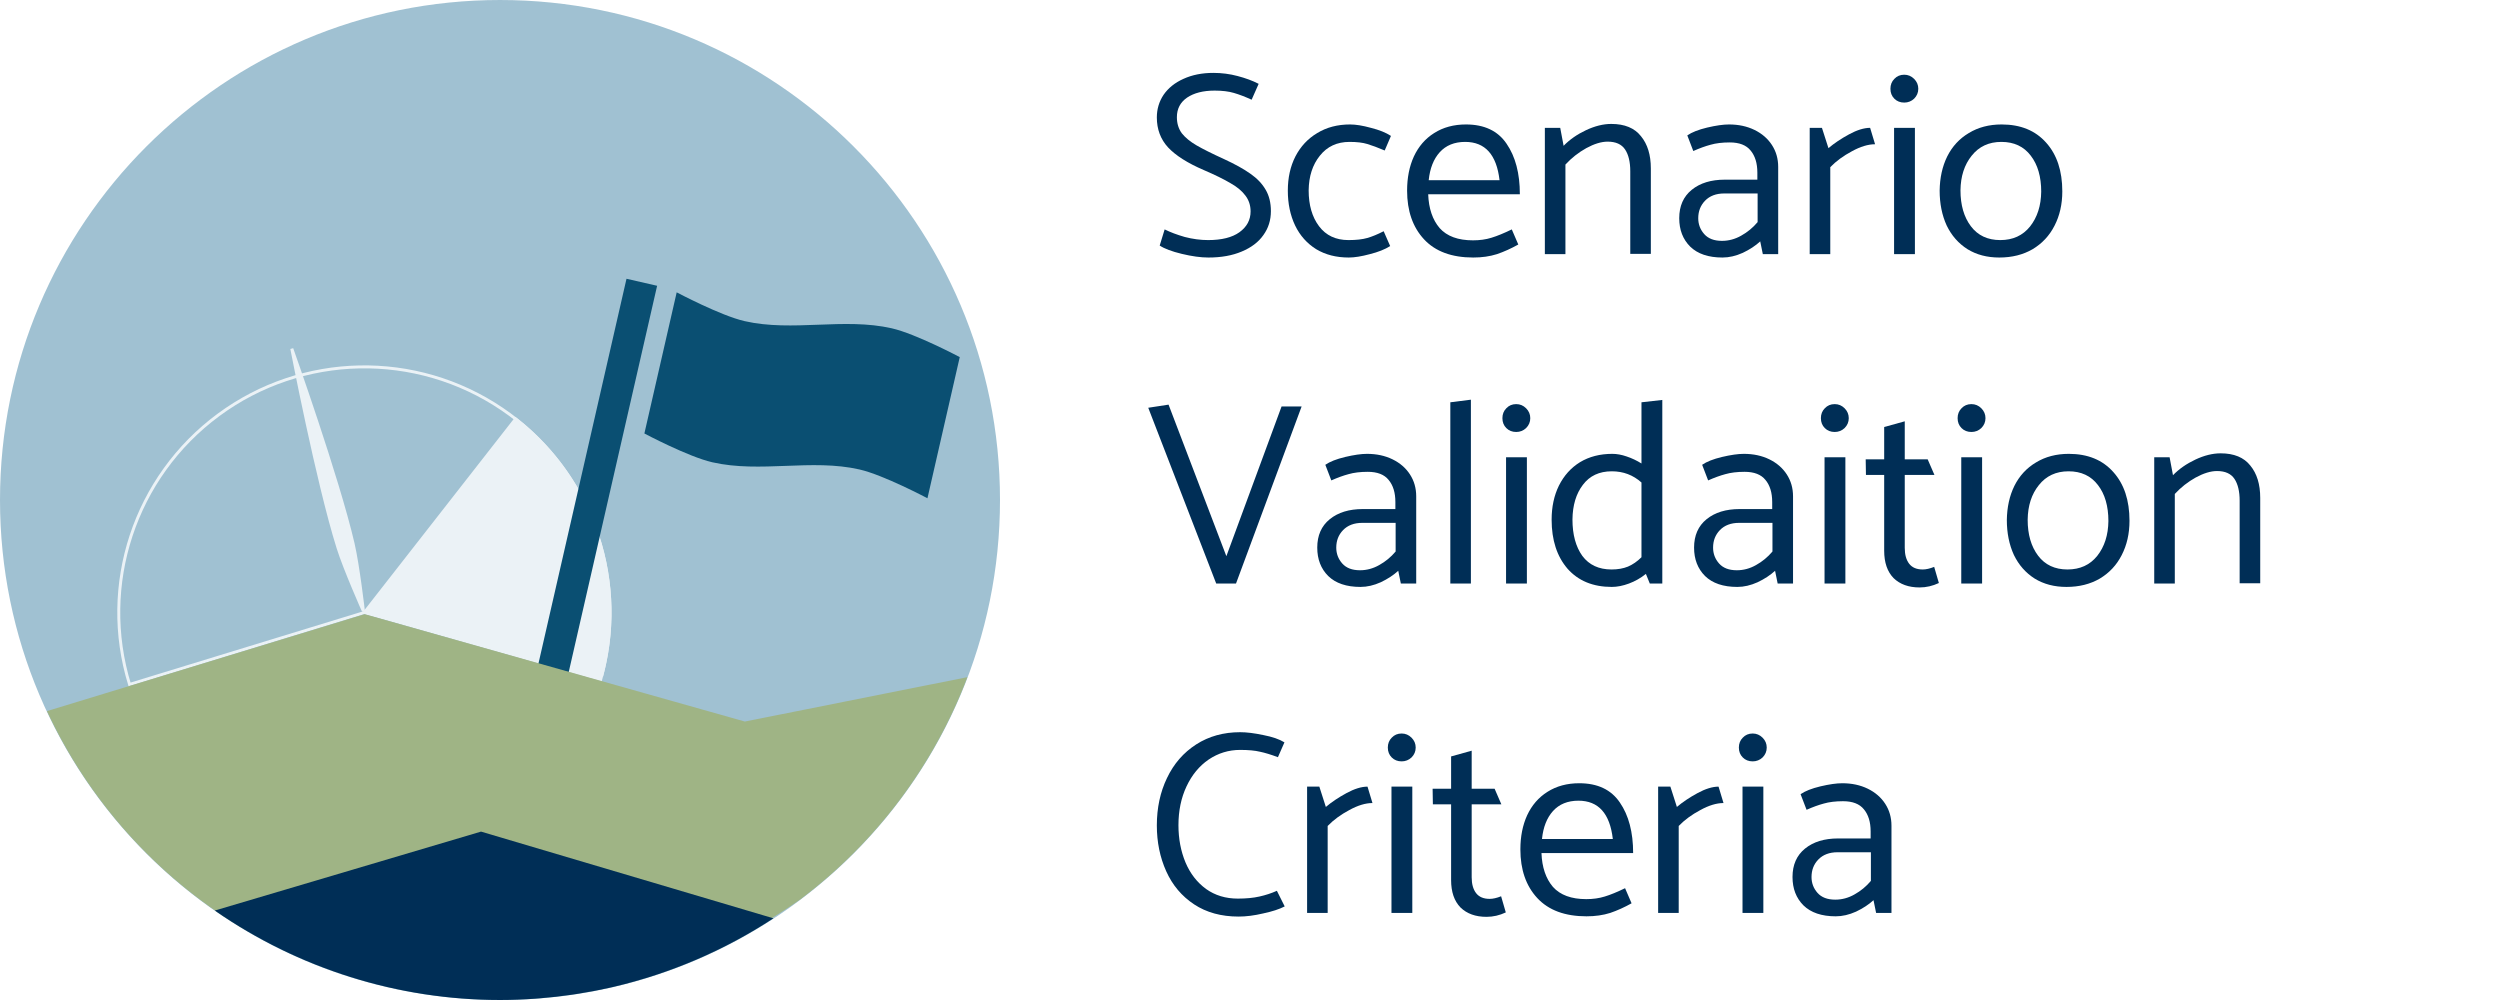
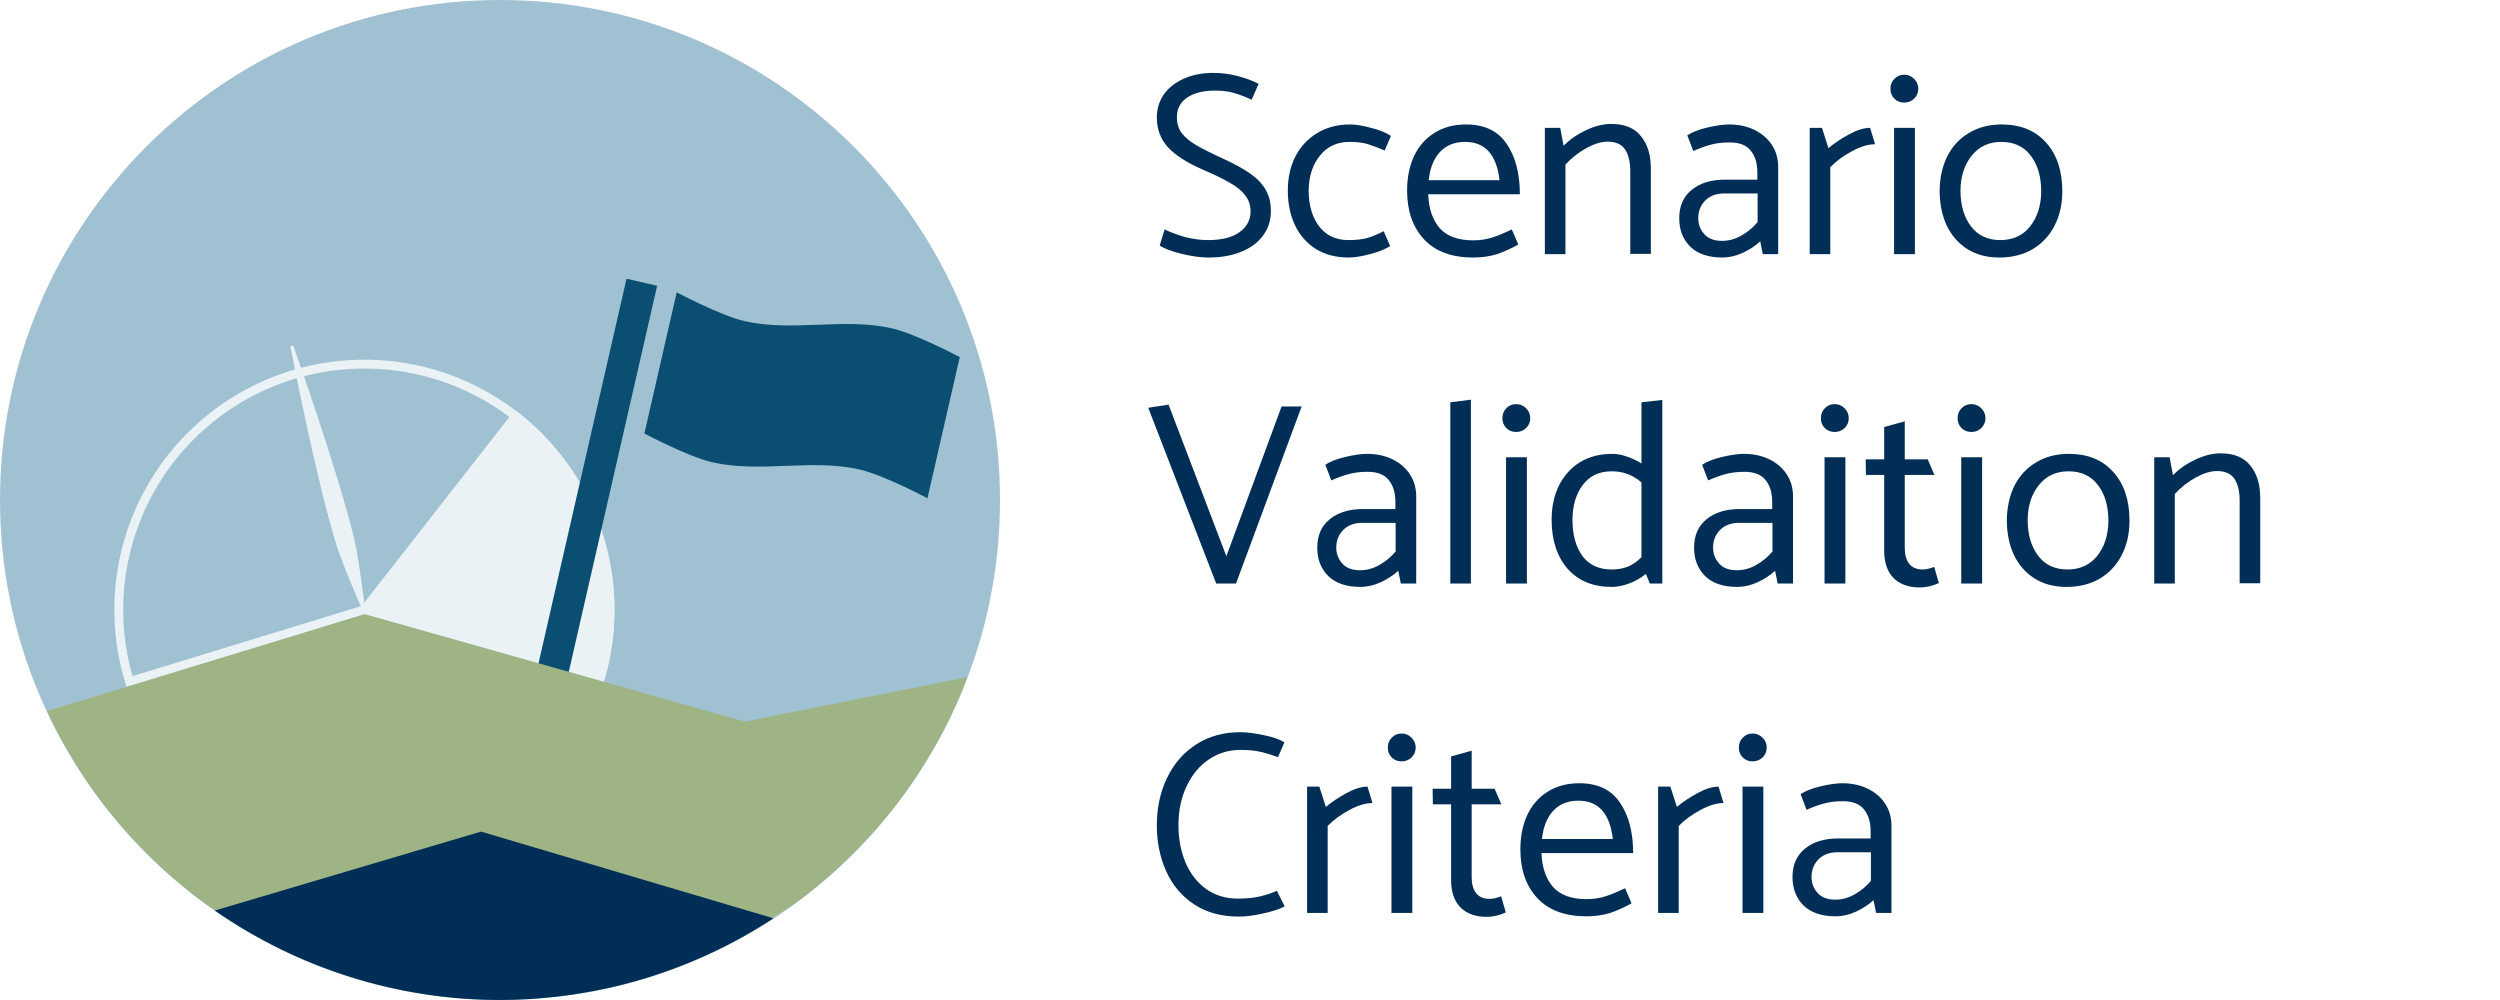
<svg xmlns="http://www.w3.org/2000/svg" version="1.1" id="svg2" xml:space="preserve" width="640" height="256" viewBox="0 0 640 256">
  <defs id="defs6" />
  <g id="g8" transform="matrix(1.333333,0,0,-1.333333,-474.3139,3852.588)">
    <path style="fill:#012e55;fill-opacity:1;stroke-width:3.846" d="m 633.802,3340.277 c -7.193,0 -12.718,-6.289 -12.718,-11.965 v -28.33 h 57.606 v 40.295 z" id="path1274" />
    <rect style="fill:none;stroke:#012e55;stroke-width:2.835;stroke-dasharray:none;stroke-opacity:1" id="rect147" width="172.82" height="120.876" x="621.166" y="-3340.194" rx="14.137" ry="11.88" transform="scale(1,-1)" />
    <path style="fill:#000000;stroke:#012e55;stroke-width:2.835;stroke-dasharray:none;stroke-opacity:1" d="M 678.773,3339.731 V 3219.439" id="path1020" />
    <path style="fill:#000000;stroke:#012e55;stroke-width:2.835;stroke-dasharray:none;stroke-opacity:1" d="M 736.38,3339.731 V 3219.439" id="path1022" />
    <path style="fill:#000000;stroke:#012e55;stroke-width:2.835;stroke-dasharray:none;stroke-opacity:1" d="M 621.288,3299.902 H 793.523" id="path1028" />
    <path style="fill:#000000;stroke:#012e55;stroke-width:2.835;stroke-dasharray:none;stroke-opacity:1" d="M 621.288,3259.61 H 793.523" id="path1032" />
    <g id="path1038" transform="matrix(2.834646,0,0,-2.834646,611.0355,2909.929)" />
    <path style="fill:none;fill-opacity:1;stroke:#729628;stroke-width:2.835;stroke-dasharray:none;stroke-opacity:1" d="m 697.628,3279.585 8.202,-8.202 11.806,20.449" id="path1391" />
    <path style="fill:none;fill-opacity:1;stroke:#729628;stroke-width:2.835;stroke-dasharray:none;stroke-opacity:1" d="m 754.628,3239.085 8.202,-8.202 11.806,20.449" id="path1519" />
    <g id="g1648" transform="matrix(2.834646,0,0,-2.834646,611.0355,3374.93)">
      <path style="fill:none;fill-opacity:1;stroke:#965e28;stroke-width:1;stroke-dasharray:none;stroke-opacity:1" d="m 30.474,44.003 7.595,7.595" id="path1642" />
      <path style="fill:none;fill-opacity:1;stroke:#965e28;stroke-width:1;stroke-dasharray:none;stroke-opacity:1" d="m 30.474,51.598 7.595,-7.595" id="path1644" />
    </g>
    <g id="g1654" transform="matrix(2.834646,0,0,-2.834646,668.0355,3415.43)">
      <path style="fill:none;fill-opacity:1;stroke:#965e28;stroke-width:1;stroke-dasharray:none;stroke-opacity:1" d="m 30.474,44.003 7.595,7.595" id="path1650" />
      <path style="fill:none;fill-opacity:1;stroke:#965e28;stroke-width:1;stroke-dasharray:none;stroke-opacity:1" d="m 30.474,51.598 7.595,-7.595" id="path1652" />
-     </g>
-     <g id="g472" transform="translate(-255.3001,-20.48844)">
-       <circle style="fill:#a0c1d2;fill-opacity:1;stroke:none;stroke-width:7.11" id="path1268" cx="707.036" cy="-2813.929" r="96" transform="scale(1,-1)" />
-       <g id="g2237" transform="matrix(2.461382,-1.405993,-1.405993,-2.461382,805.8115,2641.538)">
-         <path style="fill:none;fill-opacity:1;stroke:#ebf2f6;stroke-width:0.2;stroke-opacity:1" id="path1588" d="m -76.014,-12.231 a 16.637,16.637 0 0 1 -3.826,-18.836 16.637,16.637 0 0 1 16.491,-9.874 16.637,16.637 0 0 1 14.797,12.267 l -16.066,4.321 z" />
-         <path style="fill:#ebf2f6;fill-opacity:1;stroke:#ebf2f6;stroke-width:0.2;stroke-opacity:1" id="path2056" d="m -62.226,-40.817 a 16.637,16.637 0 0 1 13.76,12.478 l -16.152,3.986 z" />
-         <path style="color:#000000;fill:#ebf2f6;-inkscape-stroke:none" d="m -77.828,-37.363 c 0,0 6.027,7.023 9.413,10.161 1.135,1.052 3.637,2.888 3.637,2.888 l 0.141,-0.141 c 0,0 -1.836,-2.501 -2.888,-3.637 -3.138,-3.386 -10.161,-9.413 -10.161,-9.413 z" id="path2228" />
-       </g>
-       <path id="path6-3" style="fill:#0a4f72;fill-opacity:1;stroke:none;stroke-width:0.082;stroke-dasharray:none;stroke-opacity:1" d="m 740.96,2853.801 c 0,0 8.414,-4.468 13.034,-5.526 9.239,-2.114 19.041,0.729 28.28,-1.385 4.62,-1.057 13.034,-5.526 13.034,-5.526 l -6.202,-27.101 c 0,0 -8.414,4.469 -13.034,5.526 -9.239,2.114 -19.041,-0.729 -28.28,1.385 -4.62,1.057 -13.034,5.526 -13.034,5.526 z m -22.151,-79.116 18.393,80.376 -5.878,1.345 -18.393,-80.376 z" />
-       <path id="path1056" style="fill:#9fb485;fill-opacity:1;stroke:none;stroke-width:4.681" d="m 681.049,2792.008 -60.996,-18.609 a 96,96 0 0 1 37.138,-41.449 c 15.1,-8.655 32.06,-13.37 49.591,-13.373 20.871,0 40.858,6.676 57.854,18.633 a 96,96 0 0 1 32.136,42.709 l -42.721,-8.525 z" />
-       <path style="fill:#ebf2f6;fill-opacity:1;stroke:none;stroke-width:2.835" d="m 729.277,2775.249 25.616,95.599" id="path1885" />
-       <path id="path2511" style="fill:#002e56;fill-opacity:1;stroke:none;stroke-width:4.681" d="m 703.39,2750.261 -51.107,-15.152 a 96,96 0 0 1 54.703,-17.178 c 0.043,1e-4 0.087,0 0.13,0 a 96,96 0 0 1 6.662,0.249 c 0.332,0.024 0.662,0.052 0.993,0.079 a 96,96 0 0 1 5.963,0.672 c 0.426,0.061 0.851,0.128 1.276,0.195 a 96,96 0 0 1 5.93,1.122 c 0.304,0.067 0.608,0.138 0.911,0.208 a 96,96 0 0 1 30.681,13.159 z" />
    </g>
    <g aria-label="Scenario Validaition Criteria" transform="scale(1,-1)" id="text528" style="font-weight:bold;font-size:50px;-inkscape-font-specification:'sans-serif Bold';fill:#002e56;stroke:#ebf2f6;stroke-width:0.567">
      <path d="m 578.398,-2842.296 q 1.35,0.9 4.25,1.6 2.9,0.7 5.1,0.7 3.7,0 6.4,-1.15 2.75,-1.15 4.15,-3.15 1.45,-2 1.45,-4.6 0,-2.4 -1,-4.1 -1,-1.75 -2.95,-3.1 -1.9,-1.35 -5.05,-2.8 -3.5,-1.6 -5.3,-2.65 -1.8,-1.05 -2.8,-2.3 -0.95,-1.3 -0.95,-3.1 0,-2.4 1.95,-3.75 2,-1.35 5.3,-1.35 2.2,0 3.7,0.45 1.55,0.45 3.4,1.3 l 1.35,-3.05 q -1.75,-0.9 -4.05,-1.5 -2.25,-0.6 -4.65,-0.6 -3.25,0 -5.75,1.15 -2.45,1.1 -3.8,3.05 -1.3,1.95 -1.3,4.35 0,3.4 2.15,5.75 2.2,2.35 6.85,4.35 3.25,1.4 5.1,2.5 1.9,1.05 2.9,2.4 1,1.3 1,3.05 0,2.45 -2.15,4 -2.1,1.5 -6,1.5 -2.2,0 -4.5,-0.6 -2.25,-0.65 -3.85,-1.45 z" style="font-weight:normal;font-family:Catamaran;-inkscape-font-specification:Catamaran;stroke:none;stroke-width:0.567" id="path2081" />
      <path d="m 621.398,-2845.046 q -1.75,0.9 -3.15,1.3 -1.4,0.4 -3.6,0.4 -3.65,0 -5.65,-2.65 -2,-2.65 -2,-6.9 0.05,-4.05 2.15,-6.65 2.1,-2.65 5.7,-2.65 2.1,0 3.4,0.4 1.35,0.4 3.35,1.25 l 1.2,-2.8 q -1.45,-0.95 -3.85,-1.55 -2.35,-0.65 -4,-0.65 -3.6,0 -6.3,1.65 -2.7,1.6 -4.2,4.5 -1.45,2.85 -1.45,6.55 0,3.75 1.4,6.7 1.4,2.9 4.05,4.55 2.65,1.6 6.25,1.6 1.65,0 4.05,-0.65 2.4,-0.6 3.9,-1.55 z" style="font-weight:normal;font-family:Catamaran;-inkscape-font-specification:Catamaran;stroke:none;stroke-width:0.567" id="path2083" />
      <path d="m 647.548,-2852.146 q 0,-6 -2.55,-9.7 -2.5,-3.7 -7.8,-3.7 -3.5,0 -6.1,1.65 -2.55,1.6 -3.9,4.5 -1.3,2.85 -1.3,6.55 0,5.85 3.25,9.35 3.25,3.5 9.45,3.5 2.5,0 4.55,-0.65 2.05,-0.7 4.1,-1.85 l -1.25,-2.9 q -2.25,1.1 -3.9,1.6 -1.6,0.5 -3.55,0.5 -4.3,0 -6.4,-2.35 -2.05,-2.4 -2.2,-6.5 z m -17.5,-2.7 q 0.35,-3.4 2.1,-5.35 1.8,-2 4.9,-2 5.75,0 6.6,7.35 z" style="font-weight:normal;font-family:Catamaran;-inkscape-font-specification:Catamaran;stroke:none;stroke-width:0.567" id="path2085" />
      <path d="m 656.298,-2857.846 q 1.75,-1.9 4,-3.15 2.3,-1.25 4.1,-1.25 2.35,0 3.35,1.5 1,1.5 1,4.2 v 15.85 h 3.95 v -16.4 q 0,-3.9 -1.9,-6.2 -1.85,-2.35 -5.7,-2.35 -2.3,0 -4.85,1.2 -2.55,1.2 -4.3,3 l -0.65,-3.45 h -2.95 v 24.25 h 3.95 z" style="font-weight:normal;font-family:Catamaran;-inkscape-font-specification:Catamaran;stroke:none;stroke-width:0.567" id="path2087" />
      <path d="m 680.848,-2860.446 q 1.8,-0.8 3.3,-1.2 1.55,-0.45 3.7,-0.45 2.75,0 4,1.55 1.3,1.55 1.3,4.25 v 1.35 h -6.25 q -3.95,0 -6.35,1.95 -2.4,1.95 -2.4,5.45 0,3.35 2.1,5.45 2.15,2.1 6.2,2.1 1.9,0 3.9,-0.9 2,-0.95 3.35,-2.2 l 0.5,2.45 h 2.95 v -16.75 q 0,-2.35 -1.2,-4.2 -1.2,-1.85 -3.35,-2.9 -2.15,-1.05 -4.9,-1.05 -1.65,0 -4.2,0.6 -2.5,0.6 -3.8,1.5 z m 0.95,12.9 q 0,-2 1.3,-3.35 1.35,-1.4 3.7,-1.4 h 6.4 v 5.5 q -1.35,1.6 -3.15,2.6 -1.75,1 -3.7,1 -2.25,0 -3.4,-1.3 -1.15,-1.3 -1.15,-3.05 z" style="font-weight:normal;font-family:Catamaran;-inkscape-font-specification:Catamaran;stroke:none;stroke-width:0.567" id="path2089" />
      <path d="m 707.148,-2857.346 q 1.7,-1.75 4.15,-3.05 2.45,-1.35 4.45,-1.35 l -0.95,-3.15 q -1.75,0 -4.05,1.25 -2.3,1.25 -3.95,2.65 l -1.25,-3.9 h -2.35 v 24.25 h 3.95 z" style="font-weight:normal;font-family:Catamaran;-inkscape-font-specification:Catamaran;stroke:none;stroke-width:0.567" id="path2091" />
      <path d="m 721.348,-2869.746 q 1.1,0 1.9,-0.75 0.8,-0.8 0.8,-1.9 0,-1.1 -0.8,-1.9 -0.8,-0.8 -1.9,-0.8 -1.15,0 -1.9,0.8 -0.75,0.75 -0.75,1.9 0,1.15 0.75,1.9 0.75,0.75 1.9,0.75 z m 2.05,29.1 v -24.25 h -4 v 24.25 z" style="font-weight:normal;font-family:Catamaran;-inkscape-font-specification:Catamaran;stroke:none;stroke-width:0.567" id="path2093" />
      <path d="m 751.698,-2852.696 q 0,3.7 -1.5,6.6 -1.45,2.85 -4.2,4.5 -2.75,1.6 -6.4,1.6 -3.5,0 -6.1,-1.6 -2.6,-1.65 -4,-4.55 -1.35,-2.95 -1.35,-6.7 0.05,-3.7 1.45,-6.55 1.45,-2.9 4.15,-4.5 2.7,-1.65 6.3,-1.65 5.45,0 8.55,3.5 3.1,3.45 3.1,9.35 z m -11.9,9.35 q 3.6,0 5.7,-2.6 2.1,-2.65 2.15,-6.7 0,-4.3 -2,-6.9 -2,-2.65 -5.65,-2.65 -3.6,0 -5.7,2.65 -2.1,2.6 -2.15,6.65 0,4.25 2,6.9 2,2.65 5.65,2.65 z" style="font-weight:normal;font-family:Catamaran;-inkscape-font-specification:Catamaran;stroke:none;stroke-width:0.567" id="path2095" />
      <path d="m 580.098,-2811.752 -3.9,0.6 13.05,33.75 h 3.8 l 12.6,-34 h -3.85 l -10.6,28.75 z" style="font-weight:normal;font-family:Catamaran;-inkscape-font-specification:Catamaran;stroke:none;stroke-width:0.567" id="path2097" />
      <path d="m 611.348,-2797.202 q 1.8,-0.8 3.3,-1.2 1.55,-0.45 3.7,-0.45 2.75,0 4,1.55 1.3,1.55 1.3,4.25 v 1.35 h -6.25 q -3.95,0 -6.35,1.95 -2.4,1.95 -2.4,5.45 0,3.35 2.1,5.45 2.15,2.1 6.2,2.1 1.9,0 3.9,-0.9 2,-0.95 3.35,-2.2 l 0.5,2.45 h 2.95 v -16.75 q 0,-2.35 -1.2,-4.2 -1.2,-1.85 -3.35,-2.9 -2.15,-1.05 -4.9,-1.05 -1.65,0 -4.2,0.6 -2.5,0.6 -3.8,1.5 z m 0.95,12.9 q 0,-2 1.3,-3.35 1.35,-1.4 3.7,-1.4 h 6.4 v 5.5 q -1.35,1.6 -3.15,2.6 -1.75,1 -3.7,1 -2.25,0 -3.4,-1.3 -1.15,-1.3 -1.15,-3.05 z" style="font-weight:normal;font-family:Catamaran;-inkscape-font-specification:Catamaran;stroke:none;stroke-width:0.567" id="path2099" />
      <path d="m 638.148,-2777.402 v -35.3 l -3.95,0.5 v 34.8 z" style="font-weight:normal;font-family:Catamaran;-inkscape-font-specification:Catamaran;stroke:none;stroke-width:0.567" id="path2101" />
      <path d="m 646.848,-2806.502 q 1.1,0 1.9,-0.75 0.8,-0.8 0.8,-1.9 0,-1.1 -0.8,-1.9 -0.8,-0.8 -1.9,-0.8 -1.15,0 -1.9,0.8 -0.75,0.75 -0.75,1.9 0,1.15 0.75,1.9 0.75,0.75 1.9,0.75 z m 2.05,29.1 v -24.25 h -4 v 24.25 z" style="font-weight:normal;font-family:Catamaran;-inkscape-font-specification:Catamaran;stroke:none;stroke-width:0.567" id="path2103" />
      <path d="m 674.898,-2812.652 v 35.25 h -2.4 l -0.75,-1.85 q -1.5,1.2 -3.25,1.85 -1.75,0.65 -3.3,0.65 -5.4,0 -8.5,-3.5 -3.05,-3.55 -3.05,-9.4 0,-3.7 1.4,-6.55 1.45,-2.9 4.05,-4.5 2.65,-1.6 6.2,-1.6 1.3,0 2.75,0.5 1.5,0.5 2.85,1.35 v -11.75 z m -9.75,32.55 q 1.8,0 3.15,-0.55 1.4,-0.6 2.6,-1.8 v -14.35 q -2.4,-2.15 -5.7,-2.15 -3.6,0 -5.55,2.6 -1.95,2.55 -2,6.65 0,4.35 1.9,7 1.95,2.6 5.6,2.6 z" style="font-weight:normal;font-family:Catamaran;-inkscape-font-specification:Catamaran;stroke:none;stroke-width:0.567" id="path2105" />
      <path d="m 683.698,-2797.202 q 1.8,-0.8 3.3,-1.2 1.55,-0.45 3.7,-0.45 2.75,0 4,1.55 1.3,1.55 1.3,4.25 v 1.35 h -6.25 q -3.95,0 -6.35,1.95 -2.4,1.95 -2.4,5.45 0,3.35 2.1,5.45 2.15,2.1 6.2,2.1 1.9,0 3.9,-0.9 2,-0.95 3.35,-2.2 l 0.5,2.45 h 2.95 v -16.75 q 0,-2.35 -1.2,-4.2 -1.2,-1.85 -3.35,-2.9 -2.15,-1.05 -4.9,-1.05 -1.65,0 -4.2,0.6 -2.5,0.6 -3.8,1.5 z m 0.95,12.9 q 0,-2 1.3,-3.35 1.35,-1.4 3.7,-1.4 h 6.4 v 5.5 q -1.35,1.6 -3.15,2.6 -1.75,1 -3.7,1 -2.25,0 -3.4,-1.3 -1.15,-1.3 -1.15,-3.05 z" style="font-weight:normal;font-family:Catamaran;-inkscape-font-specification:Catamaran;stroke:none;stroke-width:0.567" id="path2107" />
      <path d="m 707.998,-2806.502 q 1.1,0 1.9,-0.75 0.8,-0.8 0.8,-1.9 0,-1.1 -0.8,-1.9 -0.8,-0.8 -1.9,-0.8 -1.15,0 -1.9,0.8 -0.75,0.75 -0.75,1.9 0,1.15 0.75,1.9 0.75,0.75 1.9,0.75 z m 2.05,29.1 v -24.25 h -4 v 24.25 z" style="font-weight:normal;font-family:Catamaran;-inkscape-font-specification:Catamaran;stroke:none;stroke-width:0.567" id="path2109" />
      <path d="m 721.448,-2801.252 v -7.3 l -3.95,1.1 v 6.2 h -3.55 l 0.05,3 h 3.5 v 14.55 q 0,3.4 1.8,5.25 1.85,1.8 5,1.8 1.9,0 3.7,-0.85 l -0.9,-3.1 q -1.25,0.5 -2.2,0.5 -1.75,0 -2.6,-1.1 -0.85,-1.1 -0.85,-3.05 v -14 h 5.7 l -1.3,-3 z" style="font-weight:normal;font-family:Catamaran;-inkscape-font-specification:Catamaran;stroke:none;stroke-width:0.567" id="path2111" />
      <path d="m 734.248,-2806.502 q 1.1,0 1.9,-0.75 0.8,-0.8 0.8,-1.9 0,-1.1 -0.8,-1.9 -0.8,-0.8 -1.9,-0.8 -1.15,0 -1.9,0.8 -0.75,0.75 -0.75,1.9 0,1.15 0.75,1.9 0.75,0.75 1.9,0.75 z m 2.05,29.1 v -24.25 h -4 v 24.25 z" style="font-weight:normal;font-family:Catamaran;-inkscape-font-specification:Catamaran;stroke:none;stroke-width:0.567" id="path2113" />
      <path d="m 764.598,-2789.452 q 0,3.7 -1.5,6.6 -1.45,2.85 -4.2,4.5 -2.75,1.6 -6.4,1.6 -3.5,0 -6.1,-1.6 -2.6,-1.65 -4,-4.55 -1.35,-2.95 -1.35,-6.7 0.05,-3.7 1.45,-6.55 1.45,-2.9 4.15,-4.5 2.7,-1.65 6.3,-1.65 5.45,0 8.55,3.5 3.1,3.45 3.1,9.35 z m -11.9,9.35 q 3.6,0 5.7,-2.6 2.1,-2.65 2.15,-6.7 0,-4.3 -2,-6.9 -2,-2.65 -5.65,-2.65 -3.6,0 -5.7,2.65 -2.1,2.6 -2.15,6.65 0,4.25 2,6.9 2,2.65 5.65,2.65 z" style="font-weight:normal;font-family:Catamaran;-inkscape-font-specification:Catamaran;stroke:none;stroke-width:0.567" id="path2115" />
      <path d="m 773.298,-2794.602 q 1.75,-1.9 4,-3.15 2.3,-1.25 4.1,-1.25 2.35,0 3.35,1.5 1,1.5 1,4.2 v 15.85 h 3.95 v -16.4 q 0,-3.9 -1.9,-6.2 -1.85,-2.35 -5.7,-2.35 -2.3,0 -4.85,1.2 -2.55,1.2 -4.3,3 l -0.65,-3.45 h -2.95 v 24.25 h 3.95 z" style="font-weight:normal;font-family:Catamaran;-inkscape-font-specification:Catamaran;stroke:none;stroke-width:0.567" id="path2117" />
      <path d="m 602.348,-2746.909 q -1.45,-0.9 -4.05,-1.4 -2.6,-0.55 -4.45,-0.55 -4.8,0 -8.45,2.35 -3.65,2.35 -5.6,6.45 -1.95,4.05 -1.95,9.1 0,4.8 1.8,8.8 1.8,4 5.35,6.35 3.55,2.35 8.55,2.35 2.15,0 4.7,-0.6 2.6,-0.55 4.15,-1.35 l -1.5,-3 q -1.55,0.7 -3.35,1.1 -1.75,0.4 -4.15,0.4 -3.5,0 -6.1,-1.85 -2.6,-1.9 -3.95,-5.1 -1.35,-3.25 -1.35,-7.15 0,-4.15 1.55,-7.45 1.55,-3.3 4.25,-5.15 2.75,-1.85 6.05,-1.85 2.35,0 3.8,0.35 1.45,0.3 3.45,1.05 z" style="font-weight:normal;font-family:Catamaran;-inkscape-font-specification:Catamaran;stroke:none;stroke-width:0.567" id="path2119" />
      <path d="m 610.648,-2730.858 q 1.7,-1.75 4.15,-3.05 2.45,-1.35 4.45,-1.35 l -0.95,-3.15 q -1.75,0 -4.05,1.25 -2.3,1.25 -3.95,2.65 l -1.25,-3.9 h -2.35 v 24.25 h 3.95 z" style="font-weight:normal;font-family:Catamaran;-inkscape-font-specification:Catamaran;stroke:none;stroke-width:0.567" id="path2121" />
      <path d="m 624.848,-2743.258 q 1.1,0 1.9,-0.75 0.8,-0.8 0.8,-1.9 0,-1.1 -0.8,-1.9 -0.8,-0.8 -1.9,-0.8 -1.15,0 -1.9,0.8 -0.75,0.75 -0.75,1.9 0,1.15 0.75,1.9 0.75,0.75 1.9,0.75 z m 2.05,29.1 v -24.25 h -4 v 24.25 z" style="font-weight:normal;font-family:Catamaran;-inkscape-font-specification:Catamaran;stroke:none;stroke-width:0.567" id="path2123" />
      <path d="m 638.298,-2738.008 v -7.3 l -3.95,1.1 v 6.2 h -3.55 l 0.05,3 h 3.5 v 14.55 q 0,3.4 1.8,5.25 1.85,1.8 5,1.8 1.9,0 3.7,-0.85 l -0.9,-3.1 q -1.25,0.5 -2.2,0.5 -1.75,0 -2.6,-1.1 -0.85,-1.1 -0.85,-3.05 v -14 h 5.7 l -1.3,-3 z" style="font-weight:normal;font-family:Catamaran;-inkscape-font-specification:Catamaran;stroke:none;stroke-width:0.567" id="path2125" />
      <path d="m 669.298,-2725.659 q 0,-6 -2.55,-9.7 -2.5,-3.7 -7.8,-3.7 -3.5,0 -6.1,1.65 -2.55,1.6 -3.9,4.5 -1.3,2.85 -1.3,6.55 0,5.85 3.25,9.35 3.25,3.5 9.45,3.5 2.5,0 4.55,-0.65 2.05,-0.7 4.1,-1.85 l -1.25,-2.9 q -2.25,1.1 -3.9,1.6 -1.6,0.5 -3.55,0.5 -4.3,0 -6.4,-2.35 -2.05,-2.4 -2.2,-6.5 z m -17.5,-2.7 q 0.35,-3.4 2.1,-5.35 1.8,-2 4.9,-2 5.75,0 6.6,7.35 z" style="font-weight:normal;font-family:Catamaran;-inkscape-font-specification:Catamaran;stroke:none;stroke-width:0.567" id="path2127" />
      <path d="m 678.048,-2730.858 q 1.7,-1.75 4.15,-3.05 2.45,-1.35 4.45,-1.35 l -0.95,-3.15 q -1.75,0 -4.05,1.25 -2.3,1.25 -3.95,2.65 l -1.25,-3.9 h -2.35 v 24.25 h 3.95 z" style="font-weight:normal;font-family:Catamaran;-inkscape-font-specification:Catamaran;stroke:none;stroke-width:0.567" id="path2129" />
      <path d="m 692.248,-2743.258 q 1.1,0 1.9,-0.75 0.8,-0.8 0.8,-1.9 0,-1.1 -0.8,-1.9 -0.8,-0.8 -1.9,-0.8 -1.15,0 -1.9,0.8 -0.75,0.75 -0.75,1.9 0,1.15 0.75,1.9 0.75,0.75 1.9,0.75 z m 2.05,29.1 v -24.25 h -4 v 24.25 z" style="font-weight:normal;font-family:Catamaran;-inkscape-font-specification:Catamaran;stroke:none;stroke-width:0.567" id="path2131" />
      <path d="m 702.598,-2733.959 q 1.8,-0.8 3.3,-1.2 1.55,-0.45 3.7,-0.45 2.75,0 4,1.55 1.3,1.55 1.3,4.25 v 1.35 h -6.25 q -3.95,0 -6.35,1.95 -2.4,1.95 -2.4,5.45 0,3.35 2.1,5.45 2.15,2.1 6.2,2.1 1.9,0 3.9,-0.9 2,-0.95 3.35,-2.2 l 0.5,2.45 h 2.95 v -16.75 q 0,-2.35 -1.2,-4.2 -1.2,-1.85 -3.35,-2.9 -2.15,-1.05 -4.9,-1.05 -1.65,0 -4.2,0.6 -2.5,0.6 -3.8,1.5 z m 0.95,12.9 q 0,-2 1.3,-3.35 1.35,-1.4 3.7,-1.4 h 6.4 v 5.5 q -1.35,1.6 -3.15,2.6 -1.75,1 -3.7,1 -2.25,0 -3.4,-1.3 -1.15,-1.3 -1.15,-3.05 z" style="font-weight:normal;font-family:Catamaran;-inkscape-font-specification:Catamaran;stroke:none;stroke-width:0.567" id="path2133" />
    </g>
+     <g id="g981" transform="matrix(2.834646,0,0,-2.834646,355.7355,2889.441)">
+       <circle style="fill:#a0c1d2;fill-opacity:1;stroke:none;stroke-width:2.508" id="path1268" cx="33.867" cy="33.867" r="33.867" />
+       <g id="g2237" transform="rotate(29.73591,-143.6132,176.6593)">
+         <path style="fill:none;fill-opacity:1;stroke:#ebf2f6;stroke-width:0.6;stroke-dasharray:none;stroke-opacity:1" id="path1588" d="m -76.014,-12.231 a 16.637,16.637 0 0 1 -3.826,-18.836 16.637,16.637 0 0 1 16.491,-9.874 16.637,16.637 0 0 1 14.797,12.267 l -16.066,4.321 z" />
+         <path style="fill:#ebf2f6;fill-opacity:1;stroke:#ebf2f6;stroke-width:0.6;stroke-dasharray:none;stroke-opacity:1" id="path2056" d="m -62.226,-40.817 a 16.637,16.637 0 0 1 13.76,12.478 l -16.152,3.986 z" />
+         <path style="color:#000000;fill:#ebf2f6;-inkscape-stroke:none" d="m -77.828,-37.363 c 0,0 6.027,7.023 9.413,10.161 1.135,1.052 3.637,2.888 3.637,2.888 l 0.141,-0.141 c 0,0 -1.836,-2.501 -2.888,-3.637 -3.138,-3.386 -10.161,-9.413 -10.161,-9.413 z" id="path2228" />
+       </g>
+       <path id="path6" style="fill:#0a4f72;fill-opacity:1;stroke:none;stroke-width:0.029;stroke-dasharray:none;stroke-opacity:1" d="m 45.835,19.801 c 0,0 2.968,1.576 4.598,1.949 3.259,0.746 6.717,-0.257 9.977,0.489 1.63,0.373 4.598,1.949 4.598,1.949 l -2.188,9.561 c 0,0 -2.968,-1.576 -4.598,-1.949 -3.259,-0.746 -6.717,0.257 -9.977,-0.489 -1.63,-0.373 -4.598,-1.949 -4.598,-1.949 z m -7.814,27.91 6.489,-28.355 -2.074,-0.475 -6.489,28.355 z" />
+       <path id="path1056" style="fill:#9fb485;fill-opacity:1;stroke:none;stroke-width:1.651" d="M 24.699,41.6 3.181,48.165 A 33.867,33.867 0 0 0 16.283,62.787 c 5.327,3.053 11.31,4.717 17.495,4.718 7.363,-8.46e-4 14.414,-2.355 20.41,-6.573 a 33.867,33.867 0 0 0 11.337,-15.067 l -15.071,3.008 z" />
+       <path style="fill:#ebf2f6;fill-opacity:1;stroke:none;stroke-width:1" d="m 41.713,47.512 9.037,-33.725" id="path1885" />
+       <path id="path2511" style="fill:#002e56;fill-opacity:1;stroke:none;stroke-width:1.651" d="m 32.58,56.327 -18.029,5.345 a 33.867,33.867 0 0 0 19.298,6.06 c 0.015,-3.4e-5 0.031,-4.63e-4 0.046,-5.17e-4 a 33.867,33.867 0 0 0 2.35,-0.088 c 0.117,-0.008 0.234,-0.018 0.35,-0.028 a 33.867,33.867 0 0 0 2.104,-0.237 c 0.15,-0.022 0.3,-0.045 0.45,-0.069 a 33.867,33.867 0 0 0 2.092,-0.396 c 0.107,-0.024 0.214,-0.049 0.321,-0.073 A 33.867,33.867 0 0 0 52.386,62.199 Z" />
+     </g>
  </g>
</svg>
